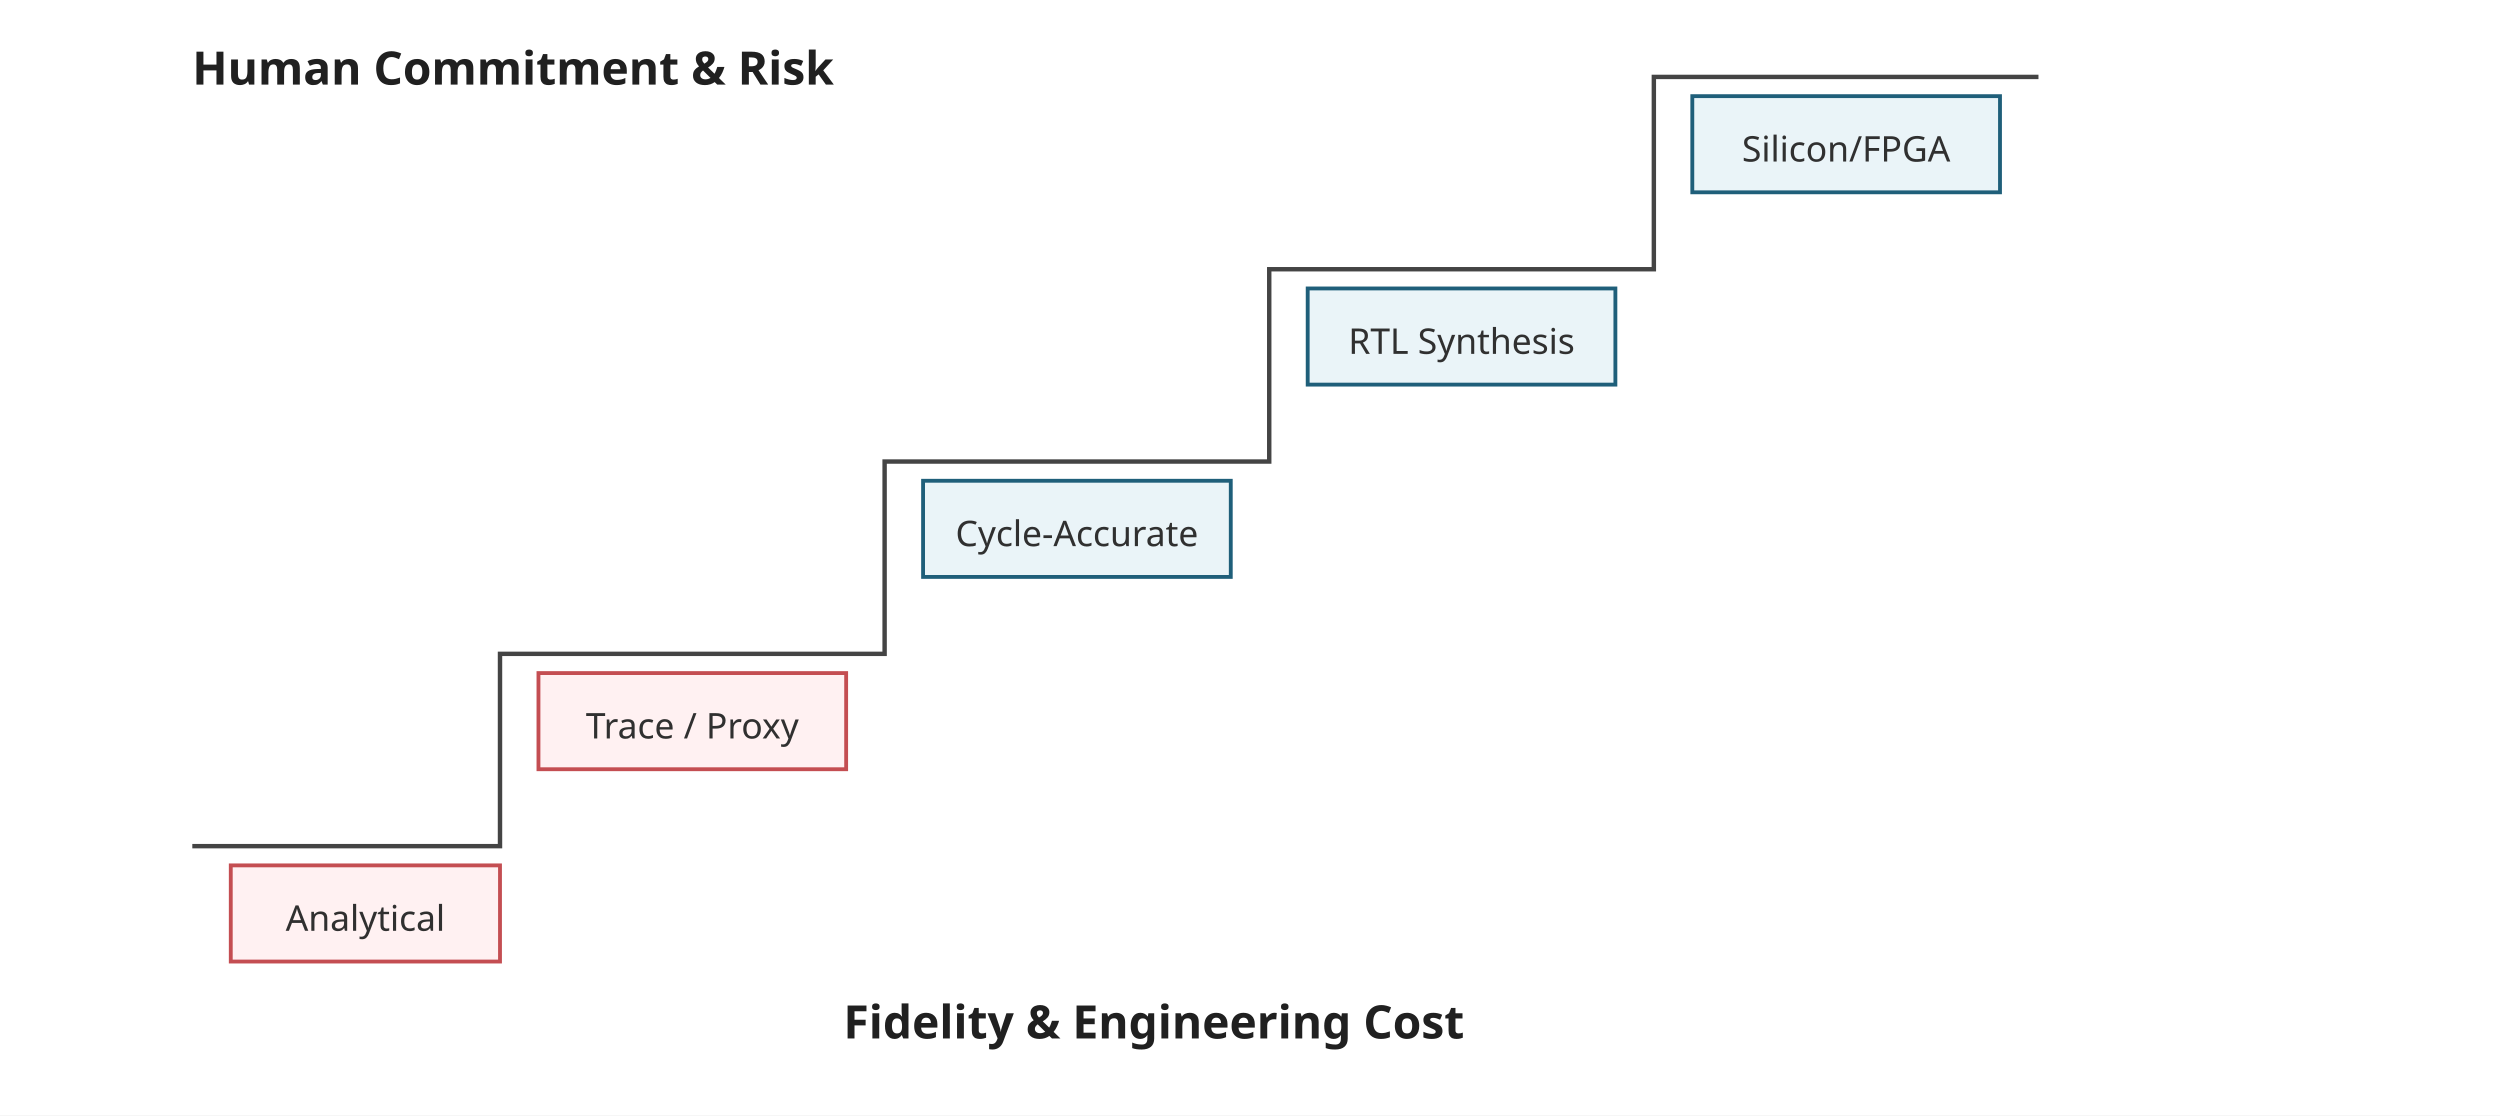
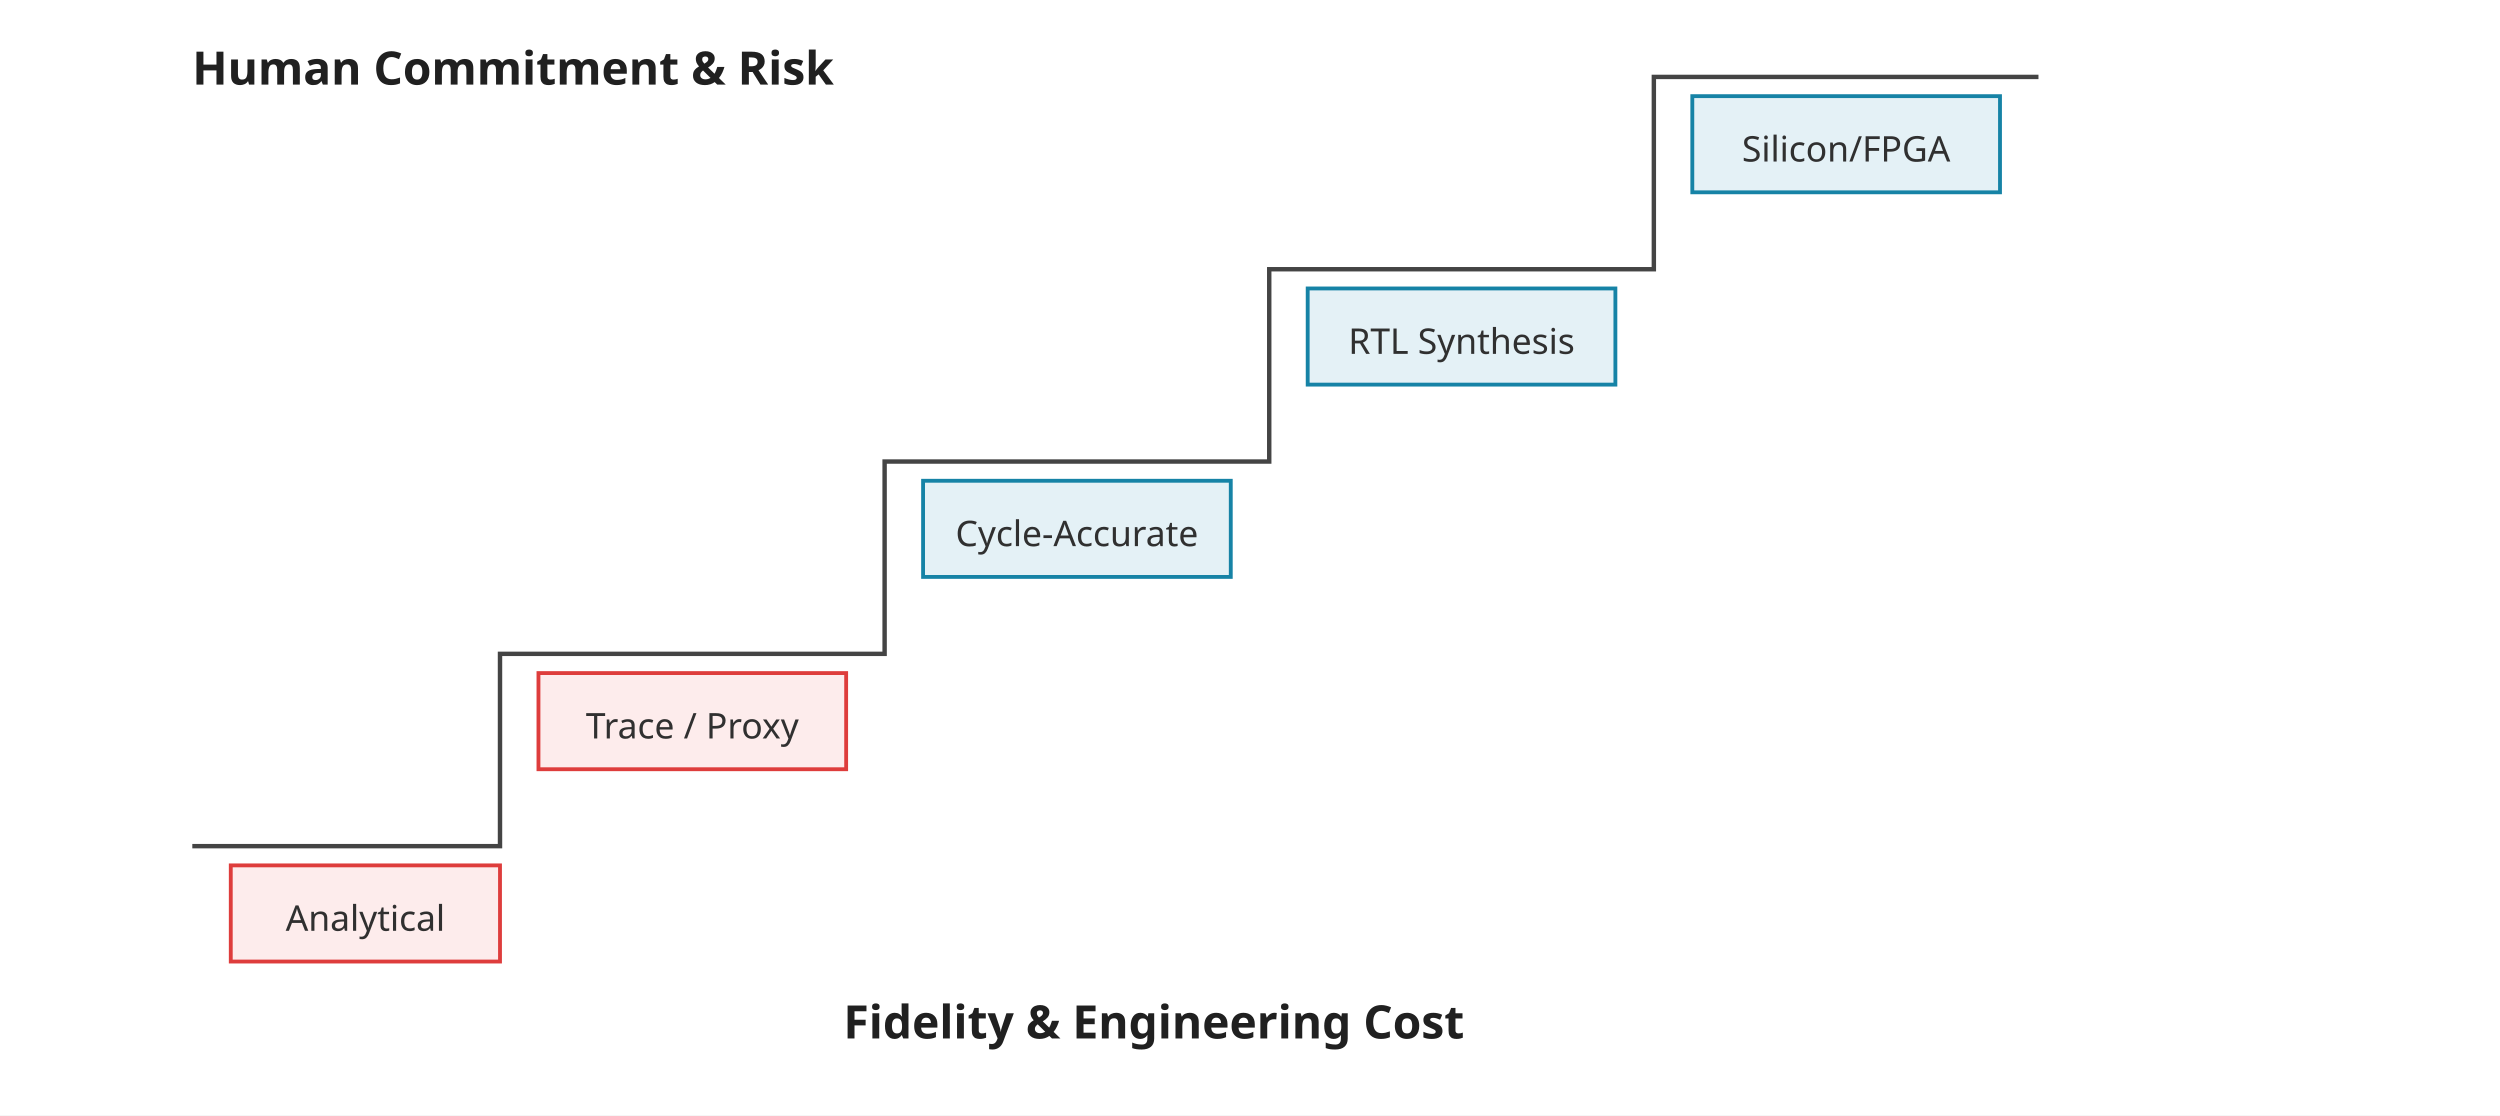
<svg xmlns="http://www.w3.org/2000/svg" viewBox="50 60 650 290" role="img">
  <defs>
    <marker id="arrow" viewBox="0 0 10 10" refX="9" refY="5" markerWidth="6" markerHeight="6" orient="auto-start-reverse">
      <path d="M 0 0 L 10 5 L 0 10 z" fill="#444444" />
    </marker>
    <style>
      .font { font-family: sans-serif; }
      .title { font-size: 16px; font-weight: 700; fill: #202020; }
      .label { font-size: 14.4px; font-weight: 700; fill: #202020; }
      .label-white { font-size: 14.4px; font-weight: 700; fill: #FFFFFF; }
      .small { font-size: 9.2px; fill: #303030; }
      .center { font-size: 12.0px; font-weight: 700; fill: #202020; }
-       .note { font-size: 10.4px; font-weight: 700; fill: #1F5F7A; }
+       .note { font-size: 10.4px; font-weight: 700; fill: #1683A6; }
      .muted { font-size: 8.8px; fill: #555555; }
      .line { stroke: #444444; stroke-width: 1.15; fill: none; }
      .line-dashed { stroke: #444444; stroke-width: 1.15; fill: none; stroke-dasharray: 4,4; }
      .thin { stroke: #6F7E86; stroke-width: 1.05; fill: none; }
      .arrow-end { marker-end: url(#arrow); }
    </style>
  </defs>
  <rect x="50" y="60" width="650" height="290" fill="#FFFFFF" />
  <g class="font">
    <path class="line" d="M 100 280 L 180 280 L 180 230 L 280 230 L 280 180 L 380 180 L 380 130 L 480 130 L 480 80 L 580 80" stroke-width="2" />
-     <rect x="110" y="285" width="70" height="25" fill="#FFF1F2" stroke="#C44E52" />
+     <rect x="110" y="285" width="70" height="25" fill="#FDECEC" stroke="#DE3D3C" />
    <text class="small" x="145" y="302" text-anchor="middle">Analytical</text>
-     <rect x="190" y="235" width="80" height="25" fill="#FFF1F2" stroke="#C44E52" />
+     <rect x="190" y="235" width="80" height="25" fill="#FDECEC" stroke="#DE3D3C" />
    <text class="small" x="230" y="252" text-anchor="middle">Trace / Proxy</text>
-     <rect x="290" y="185" width="80" height="25" fill="#EAF4F8" stroke="#1F5F7A" />
+     <rect x="290" y="185" width="80" height="25" fill="#E4F1F6" stroke="#1683A6" />
    <text class="small" x="330" y="202" text-anchor="middle">Cycle-Accurate</text>
-     <rect x="390" y="135" width="80" height="25" fill="#EAF4F8" stroke="#1F5F7A" />
+     <rect x="390" y="135" width="80" height="25" fill="#E4F1F6" stroke="#1683A6" />
    <text class="small" x="430" y="152" text-anchor="middle">RTL Synthesis</text>
-     <rect x="490" y="85" width="80" height="25" fill="#EAF4F8" stroke="#1F5F7A" />
+     <rect x="490" y="85" width="80" height="25" fill="#E4F1F6" stroke="#1683A6" />
    <text class="small" x="530" y="102" text-anchor="middle">Silicon/FPGA</text>
    <text class="center" x="350" y="330" text-anchor="middle">Fidelity &amp; Engineering Cost</text>
    <text class="center" x="100" y="82" text-anchor="start">Human Commitment &amp; Risk</text>
  </g>
</svg>
